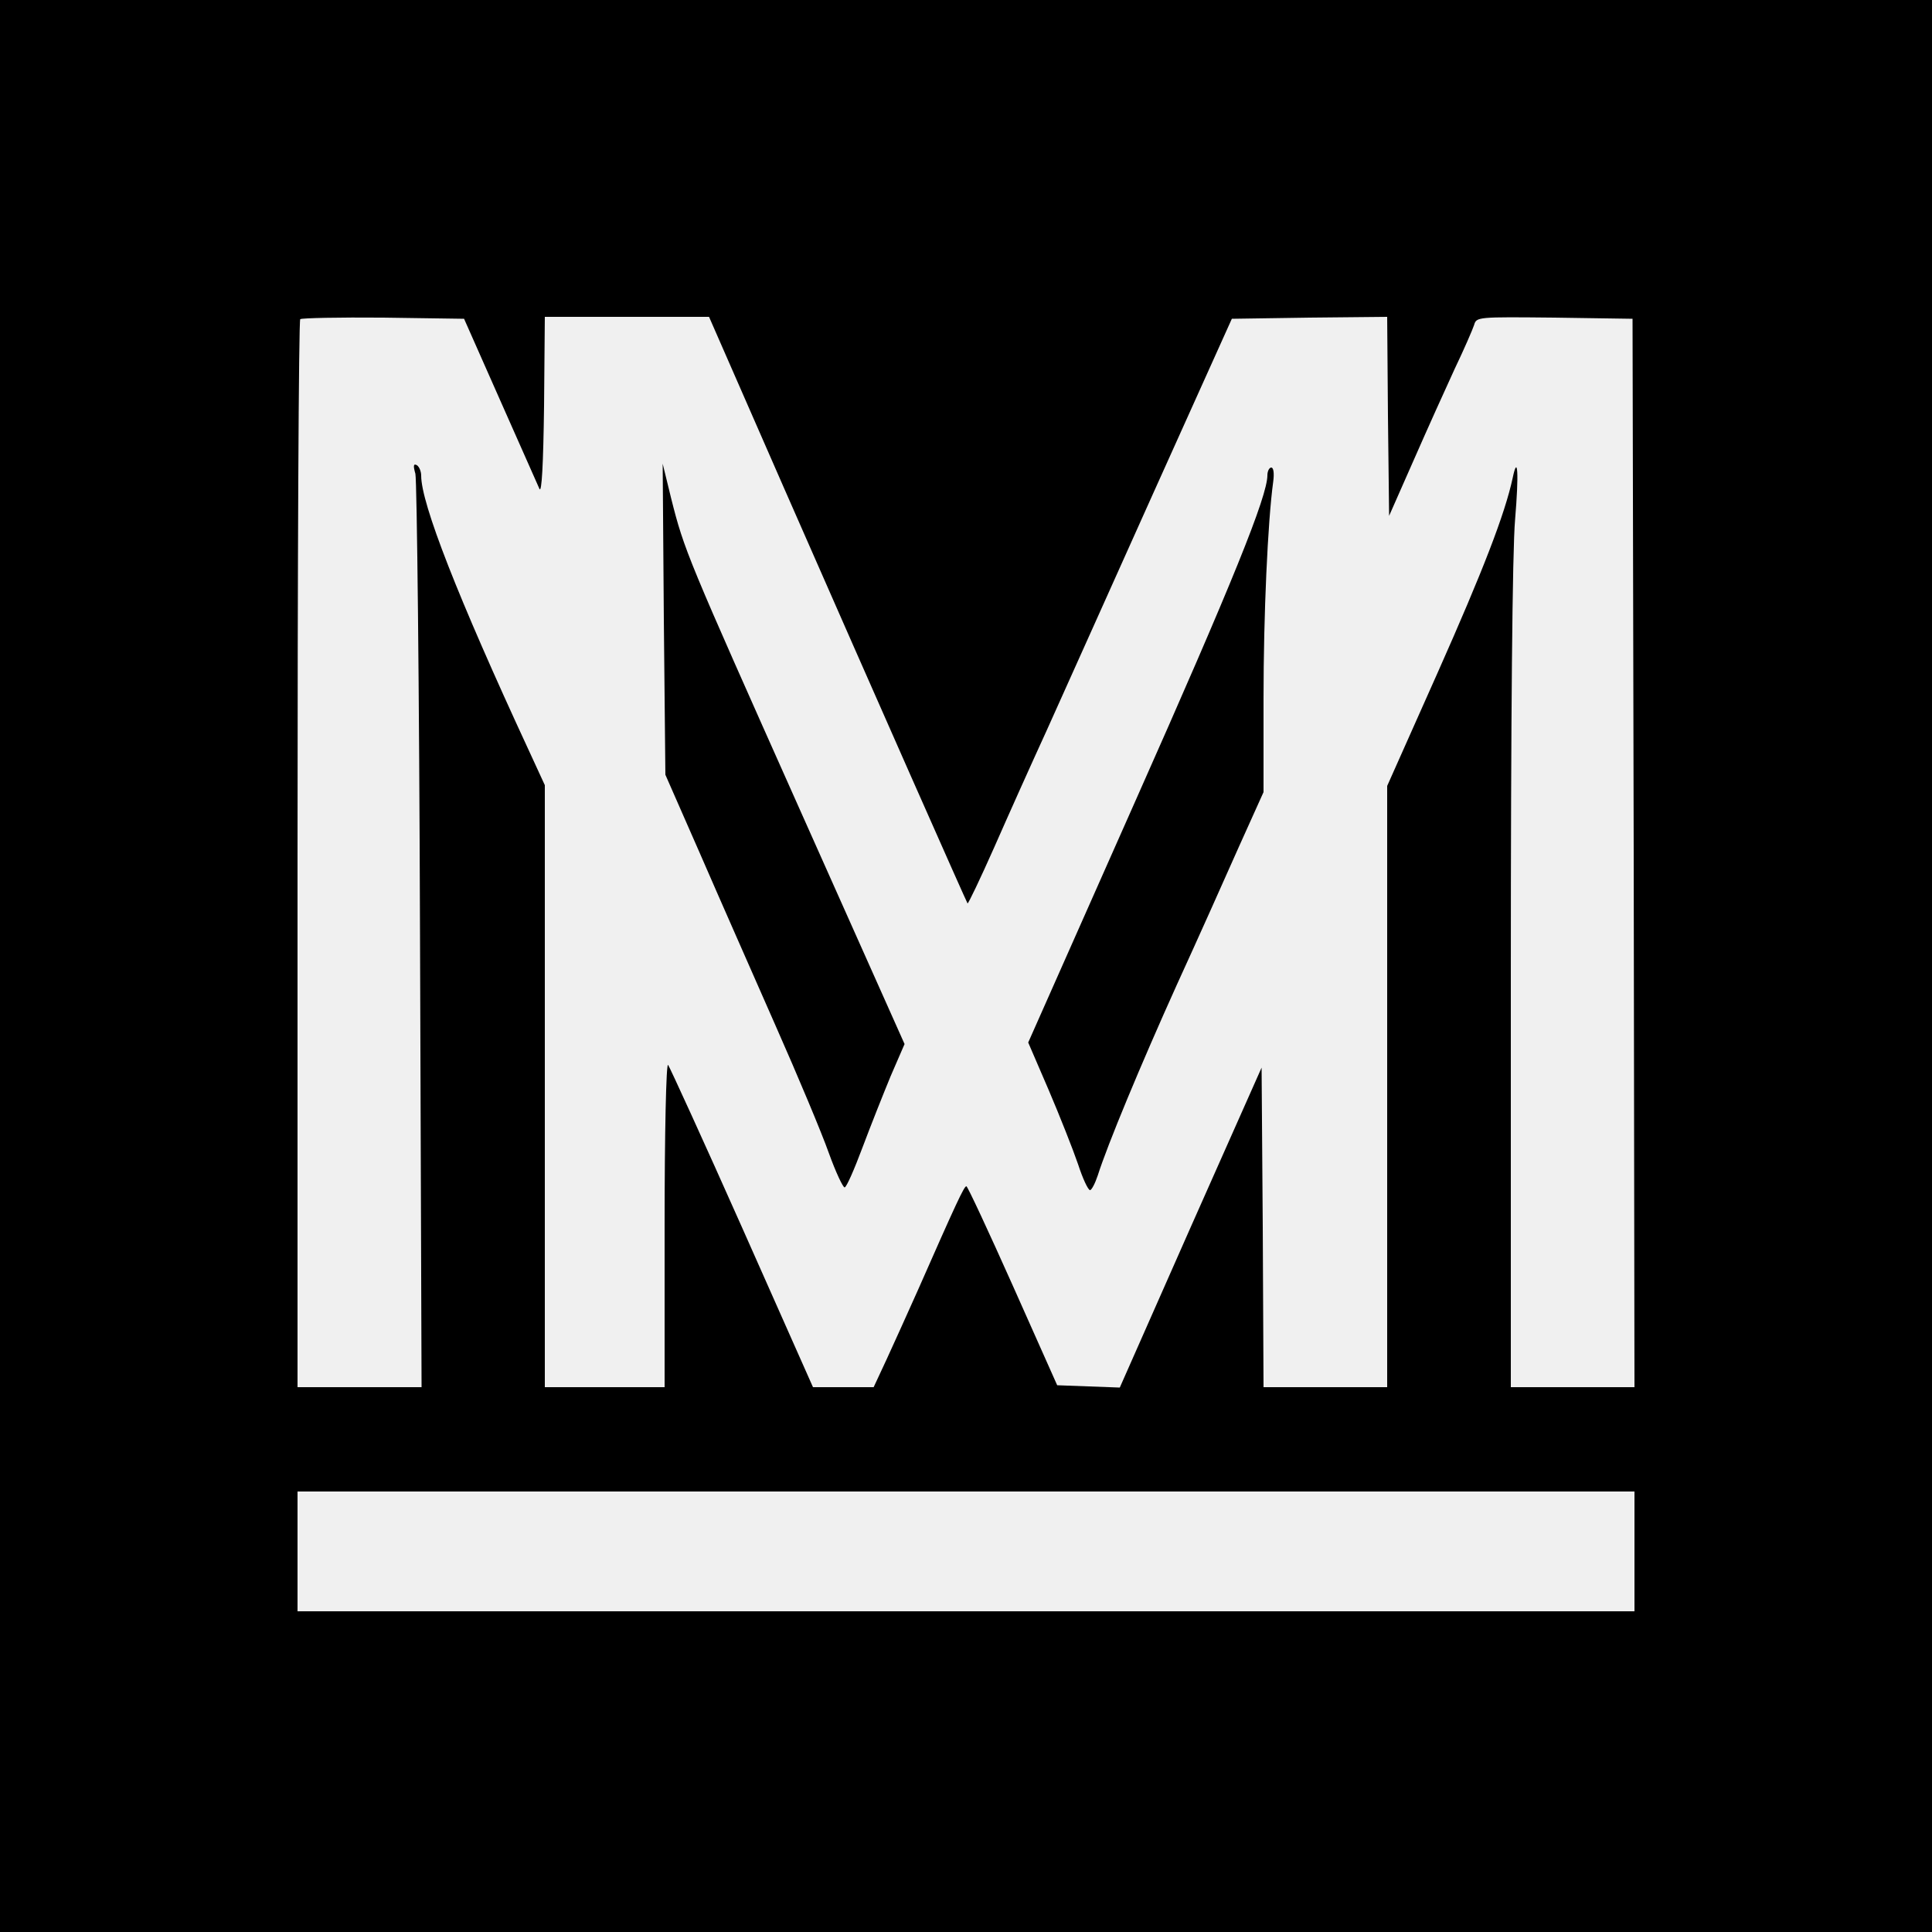
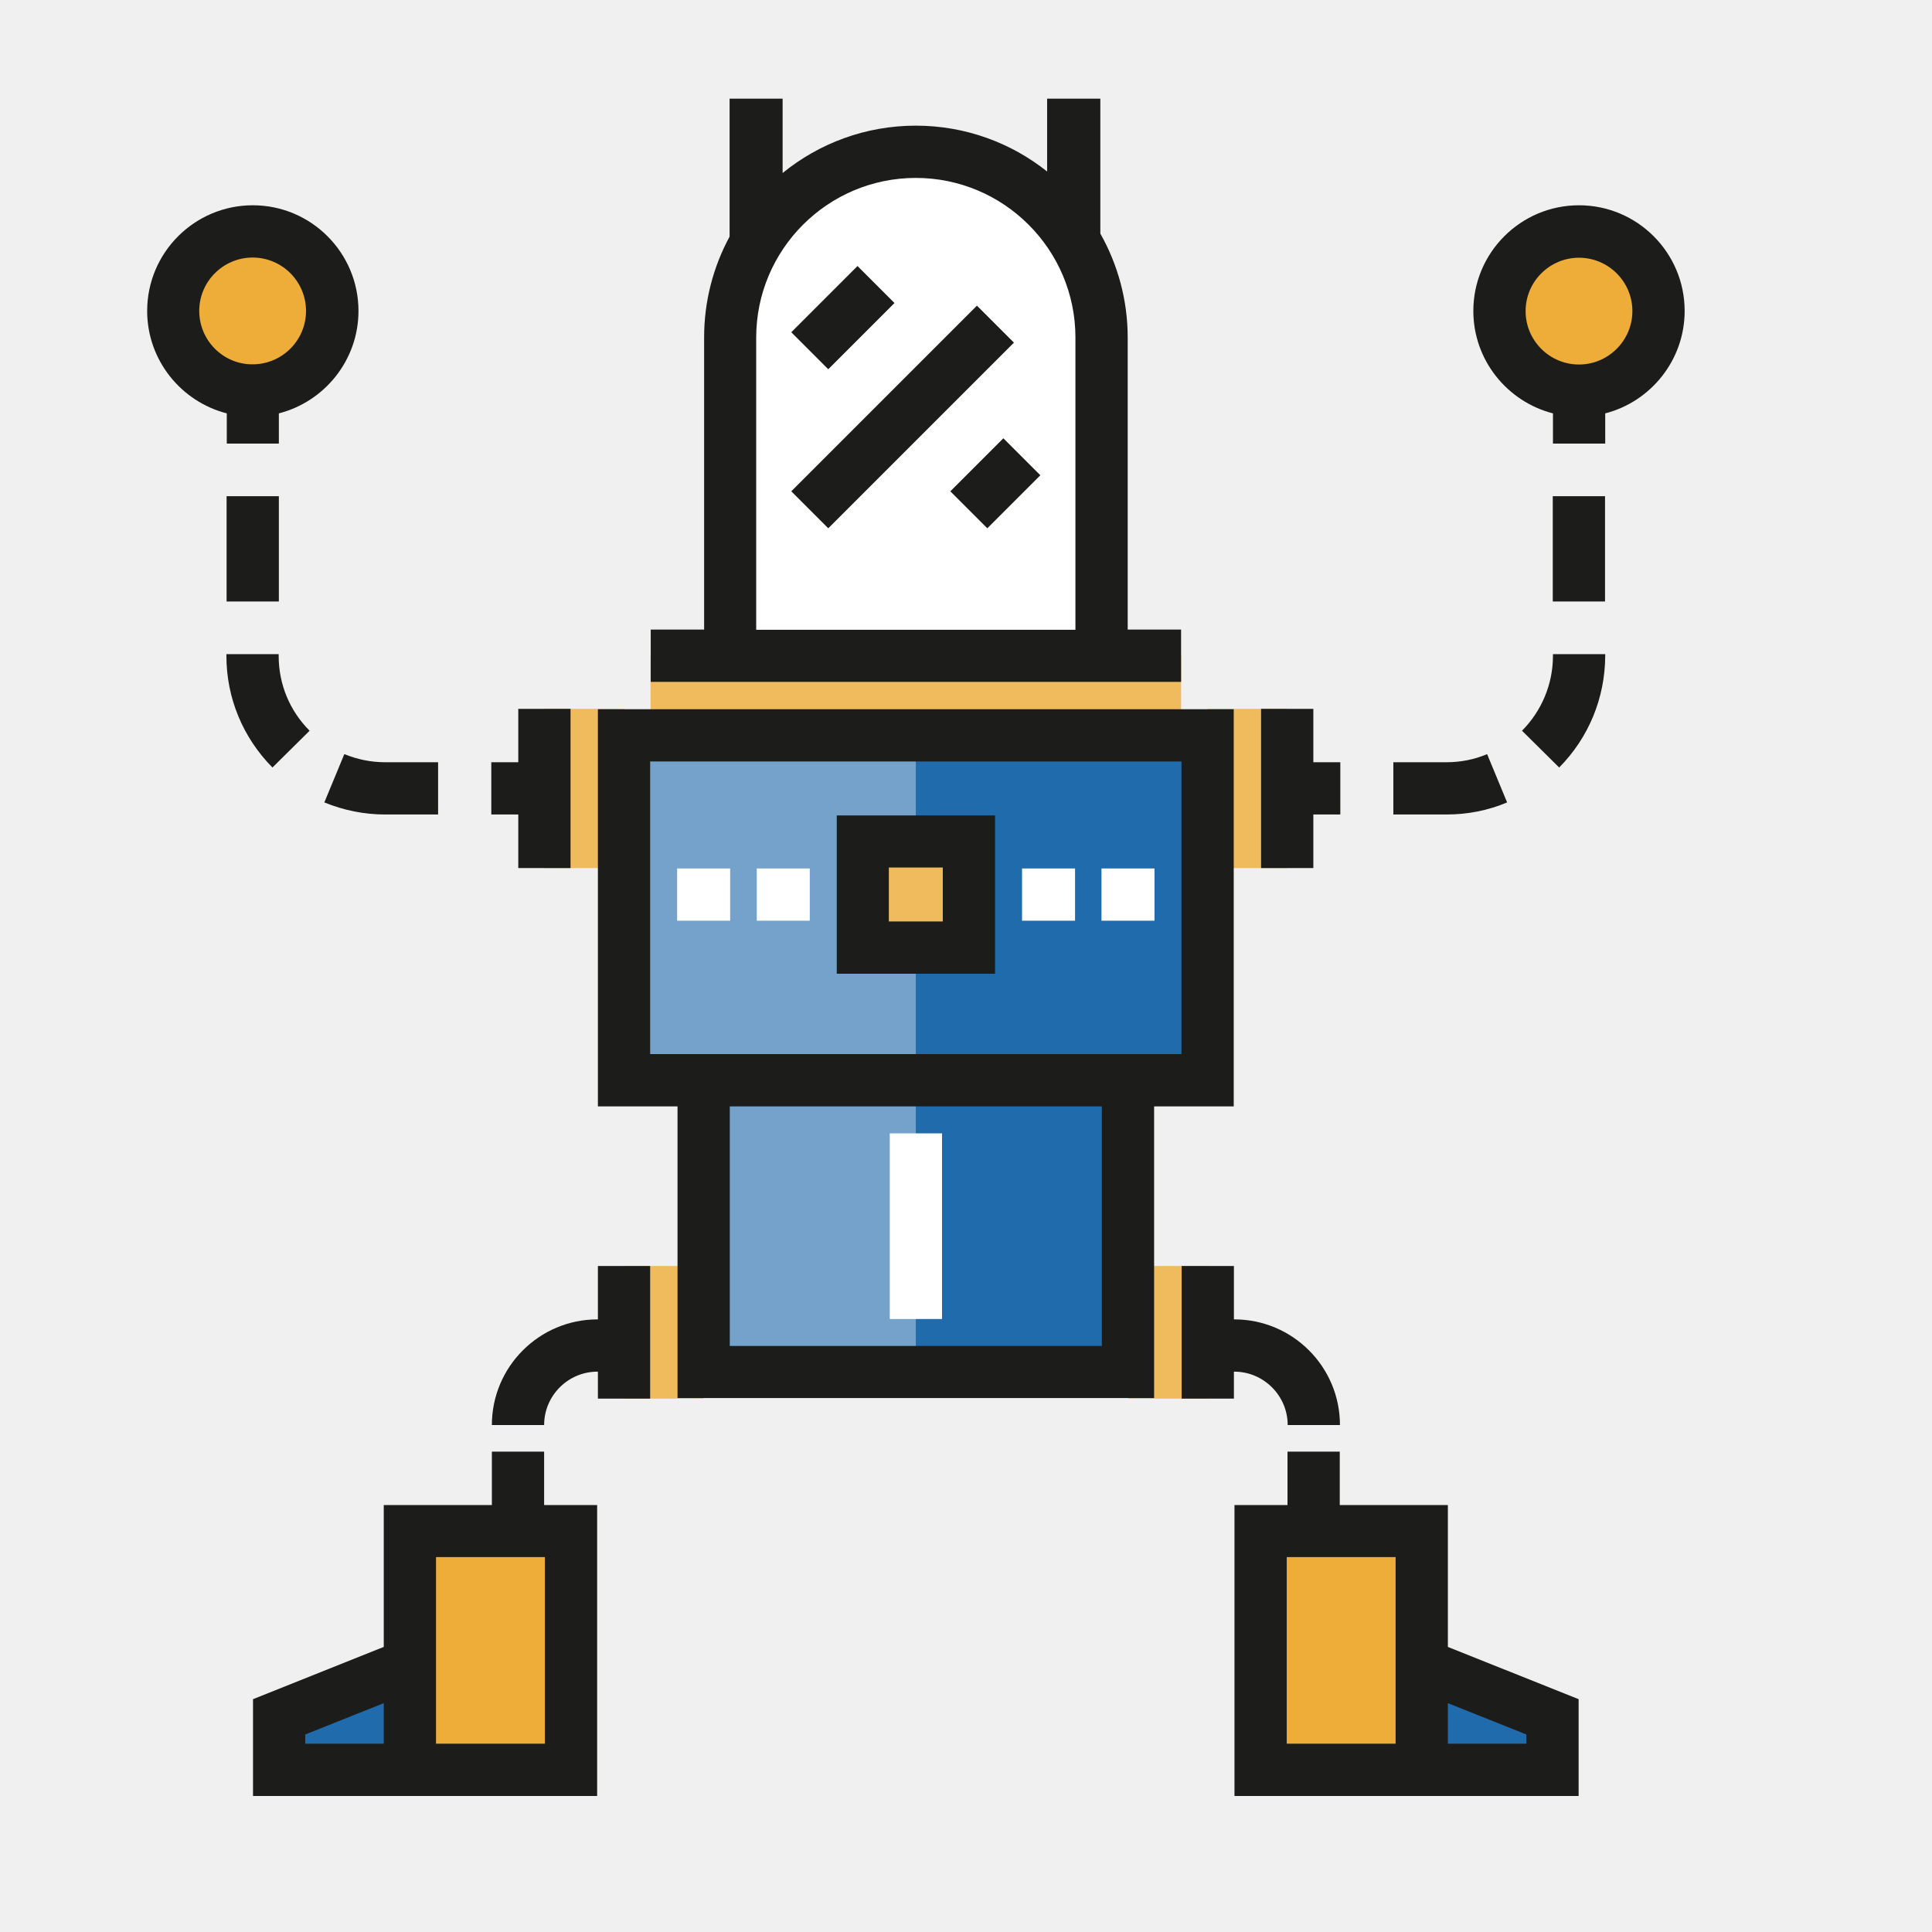
- <svg xmlns="http://www.w3.org/2000/svg" version="1.0" width="500pt" height="500pt" viewBox="0 0 500 500" preserveAspectRatio="xMidYMid meet">
-   <g transform="translate(0,500) scale(0.1,-0.1)" fill="#000000" stroke="none">
-     <path d="M0 2500 l0 -2500 2500 0 2500 0 0 2500 0 2500 -2500 0 -2500 0 0 -2500z m1294 1465 c51 -115 97 -219 102 -230 6 -13 10 63 12 213 l2 232 213 0 212 0 194 -443 c248 -565 472 -1071 475 -1075 2 -1 33 64 69 145 36 82 97 218 136 303 38 85 162 360 274 610 l205 455 201 3 201 2 2 -257 3 -258 64 145 c35 80 83 186 106 236 24 50 46 101 50 113 6 21 9 21 208 19 l202 -3 3 -1382 2 -1383 -160 0 -160 0 0 1059 c0 675 4 1106 11 1186 10 120 7 171 -6 109 -20 -94 -78 -243 -194 -504 l-131 -294 0 -778 0 -778 -160 0 -160 0 -2 414 -3 413 -184 -414 -183 -414 -81 3 -81 3 -115 258 c-63 141 -117 257 -120 257 -6 0 -26 -43 -126 -270 -26 -58 -62 -138 -80 -177 l-34 -73 -78 0 -79 0 -183 412 c-101 227 -188 417 -192 422 -5 6 -9 -178 -9 -412 l0 -422 -155 0 -155 0 0 779 0 779 -41 89 c-185 399 -279 640 -279 712 0 11 -5 23 -11 27 -9 5 -10 -1 -4 -22 4 -16 10 -554 12 -1196 l4 -1168 -160 0 -161 0 0 1378 c0 758 3 1382 7 1386 4 3 101 5 215 4 l209 -3 93 -210z m2936 -2980 l0 -155 -1730 0 -1730 0 0 155 0 155 1730 0 1730 0 0 -155z" />
-     <path d="M1718 3397 l4 -402 90 -205 c49 -113 137 -312 195 -444 58 -131 120 -279 138 -330 18 -50 37 -90 41 -89 5 1 25 47 46 103 21 56 54 139 73 185 l36 83 -272 609 c-291 652 -298 668 -332 803 l-22 90 3 -403z" />
-     <path d="M3280 3770 c0 -54 -90 -277 -343 -846 l-276 -622 53 -123 c29 -68 63 -154 76 -192 12 -37 26 -67 31 -67 4 0 13 17 20 38 25 79 111 286 204 492 54 118 126 279 161 358 l64 142 0 243 c0 217 11 458 25 560 3 22 1 37 -5 37 -5 0 -10 -9 -10 -20z" />
-   </g>
+ <svg xmlns="http://www.w3.org/2000/svg" class="svg-icon" style="width: 1em; height: 1em;vertical-align: middle;fill: currentColor;overflow: hidden;" viewBox="0 0 1024 1024" version="1.1">
+   <path d="M583.8 347.6H387V178.9c0-54.3 44.1-98.4 98.4-98.4 54.4 0 98.4 44.1 98.4 98.4v168.7z m0 0" fill="#FFFFFF" />
+   <path d="M344.8 347.6H626v42.2H344.8z" fill="#F0BB5D" />
+   <path d="M879.1 164.8c0 23.3-18.9 42.2-42.2 42.2-23.3 0-42.2-18.9-42.2-42.2 0-23.3 18.9-42.2 42.2-42.2 23.3 0 42.2 18.9 42.2 42.2z m0 0M176.1 164.8c0 23.3-18.9 42.2-42.2 42.2-23.3 0-42.2-18.9-42.2-42.2 0-23.3 18.9-42.2 42.2-42.2 23.3 0 42.2 18.9 42.2 42.2z m0 0" fill="#EEAC38" />
+   <path d="M597.9 671h42.2v70.3h-42.2zM640.1 375.7h42.2v84.4h-42.2zM288.6 375.7h42.2v84.4h-42.2zM330.7 671h42.2v70.3h-42.2z" fill="#F0BB5D" />
+   <path d="M668.2 811.6h84.4v126.5h-84.4zM218.3 811.6h84.4v126.5h-84.4z" fill="#EEAC38" />
+   <path d="M218.3 938.1H148V910l70.3-28.1v56.2z m0 0M752.5 938.1h70.3V910l-70.3-28.1v56.2z m0 0" fill="#206BAB" />
+   <path d="M372.9 572.5h225v154.6h-225z" fill="#74A2CA" />
+   <path d="M485.4 572.5h112.5v154.6H485.4z" fill="#206BAB" />
+   <path d="M330.7 389.8H640v182.8H330.7z" fill="#74A2CA" />
+   <path d="M485.4 389.8h154.7v182.8H485.4z" fill="#206BAB" />
+   <path d="M457.3 446h56.2v56.2h-56.2z" fill="#F0BB5D" />
+   <path d="M527.4 516.1h-83.9v-83.9h83.9v83.9z m-56.3-27.7h28.6v-28.6h-28.6v28.6z m0 0" fill="#1C1C1A" />
+   <path d="M541.7 460.3h28.1V488h-28.1zM583.8 460.3h28.1V488h-28.1zM358.9 460.3H387V488h-28.1zM401.1 460.3h28.1V488h-28.1z" fill="#FFFFFF" />
+   <path d="M439 195.7l-19.6-19.6 35.1-35.1 19.6 19.6-35.1 35.1z m0 0M439 280l-19.6-19.6 98.4-98.4 19.6 19.6L439 280z m0 0M523.3 280l-19.6-19.6 28.1-28.1 19.6 19.6-28.1 28.1z m0 0M766.6 431.7h-28.1V404h28.1c7.5 0 14.8-1.4 21.6-4.3l10.6 25.6c-10.2 4.3-21 6.4-32.2 6.4z m59.8-24.9l-19.7-19.5c10.5-10.6 16.4-24.8 16.4-39.7v-0.9h27.7v0.9c-0.1 22.3-8.7 43.3-24.4 59.2z m24.3-88H823V263h27.7v55.8z m0 0M232.3 431.7h-28.1c-11.2 0-22-2.2-32.3-6.4l10.6-25.6c6.9 2.8 14.1 4.3 21.6 4.3h28.1v27.7z m-87.9-24.9c-15.7-15.9-24.4-36.9-24.4-59.2v-0.9h27.7v0.9c0 15 5.8 29.1 16.4 39.7l-19.7 19.5z m3.4-88h-27.7V263h27.7v55.8z m0 0M653.9 586.4V375.9h-337v210.5h42.2V741h252.6V586.4h42.2zM344.6 403.6h281.6v155.1H344.6V403.6zM584 713.4H386.8v-127H584v127z m0 0" fill="#1C1C1A" />
+   <path d="M626 333.7h-28.3V178.9c0-20-5.3-38.8-14.5-55.1V52.3H555v38.6c-19.1-15.2-43.3-24.3-69.6-24.3-26.7 0-51.3 9.4-70.6 25.1V52.3h-28.1v73.1c-8.6 15.9-13.5 34.1-13.5 53.4v154.9h-28.3v27.7H626v-27.7zM400.8 178.9c0-46.6 37.9-84.6 84.6-84.6 46.6 0 84.6 37.9 84.6 84.6v154.9H400.8V178.9z m0 0M836.7 951.9v-51.3l-69.3-27.7v-75.2h-57.3v-28.3h-27.7v28.3h-28.1v154.2h182.4z m-97-27.7H682v-98.9h57.7v98.9z m69.3-4.9v4.9h-41.6v-21.5l41.6 16.6z m0 0M316.9 699.3h-0.2c-30.9 0-56 25.1-56 56h27.7c0-15.6 12.7-28.3 28.3-28.3h0.2v14.3h27.7V671h-27.7v28.3z m0 0M316.5 951.9V797.7h-28.1v-28.3h-27.7v28.3h-57.3v75.2l-69.3 27.7v51.3h182.4z m-154.7-27.7v-4.9l41.6-16.6v21.5h-41.6z m127 0h-57.7v-98.9h57.7v98.9z m0 0M682.5 755.3h27.7c0-30.9-25.1-56-56-56h-0.2V671h-27.7v70.3H654V727h0.2c15.5 0 28.3 12.7 28.3 28.3z m0 0M696.1 431.7h14.3V404h-14.3v-28.3h-27.7v84.4h27.7v-28.4z m0 0M892.9 164.8c0-30.9-25.1-56-56-56s-56 25.1-56 56c0 26.1 18 48.1 42.2 54.3v16h27.7v-16c24.1-6.2 42.1-28.2 42.1-54.3z m-56 28.4c-15.6 0-28.3-12.7-28.3-28.3 0-15.6 12.7-28.3 28.3-28.3 15.6 0 28.3 12.7 28.3 28.3 0 15.5-12.7 28.3-28.3 28.3z m0 0M274.7 460.1h27.7v-84.4h-27.7V404h-14.3v27.7h14.3v28.4z m0 0M147.8 235.1v-16c24.2-6.2 42.2-28.2 42.2-54.3 0-30.9-25.1-56-56-56s-56 25.1-56 56c0 26.1 18 48.1 42.2 54.3v16h27.6z m-42.2-70.3c0-15.6 12.7-28.3 28.3-28.3 15.6 0 28.3 12.7 28.3 28.3 0 15.6-12.7 28.3-28.3 28.3-15.6 0.1-28.3-12.7-28.3-28.3z m0 0" fill="#1C1C1A" />
+   <path d="M471.6 600.7h27.7v98.4h-27.7z" fill="#FFFFFF" />
</svg>
